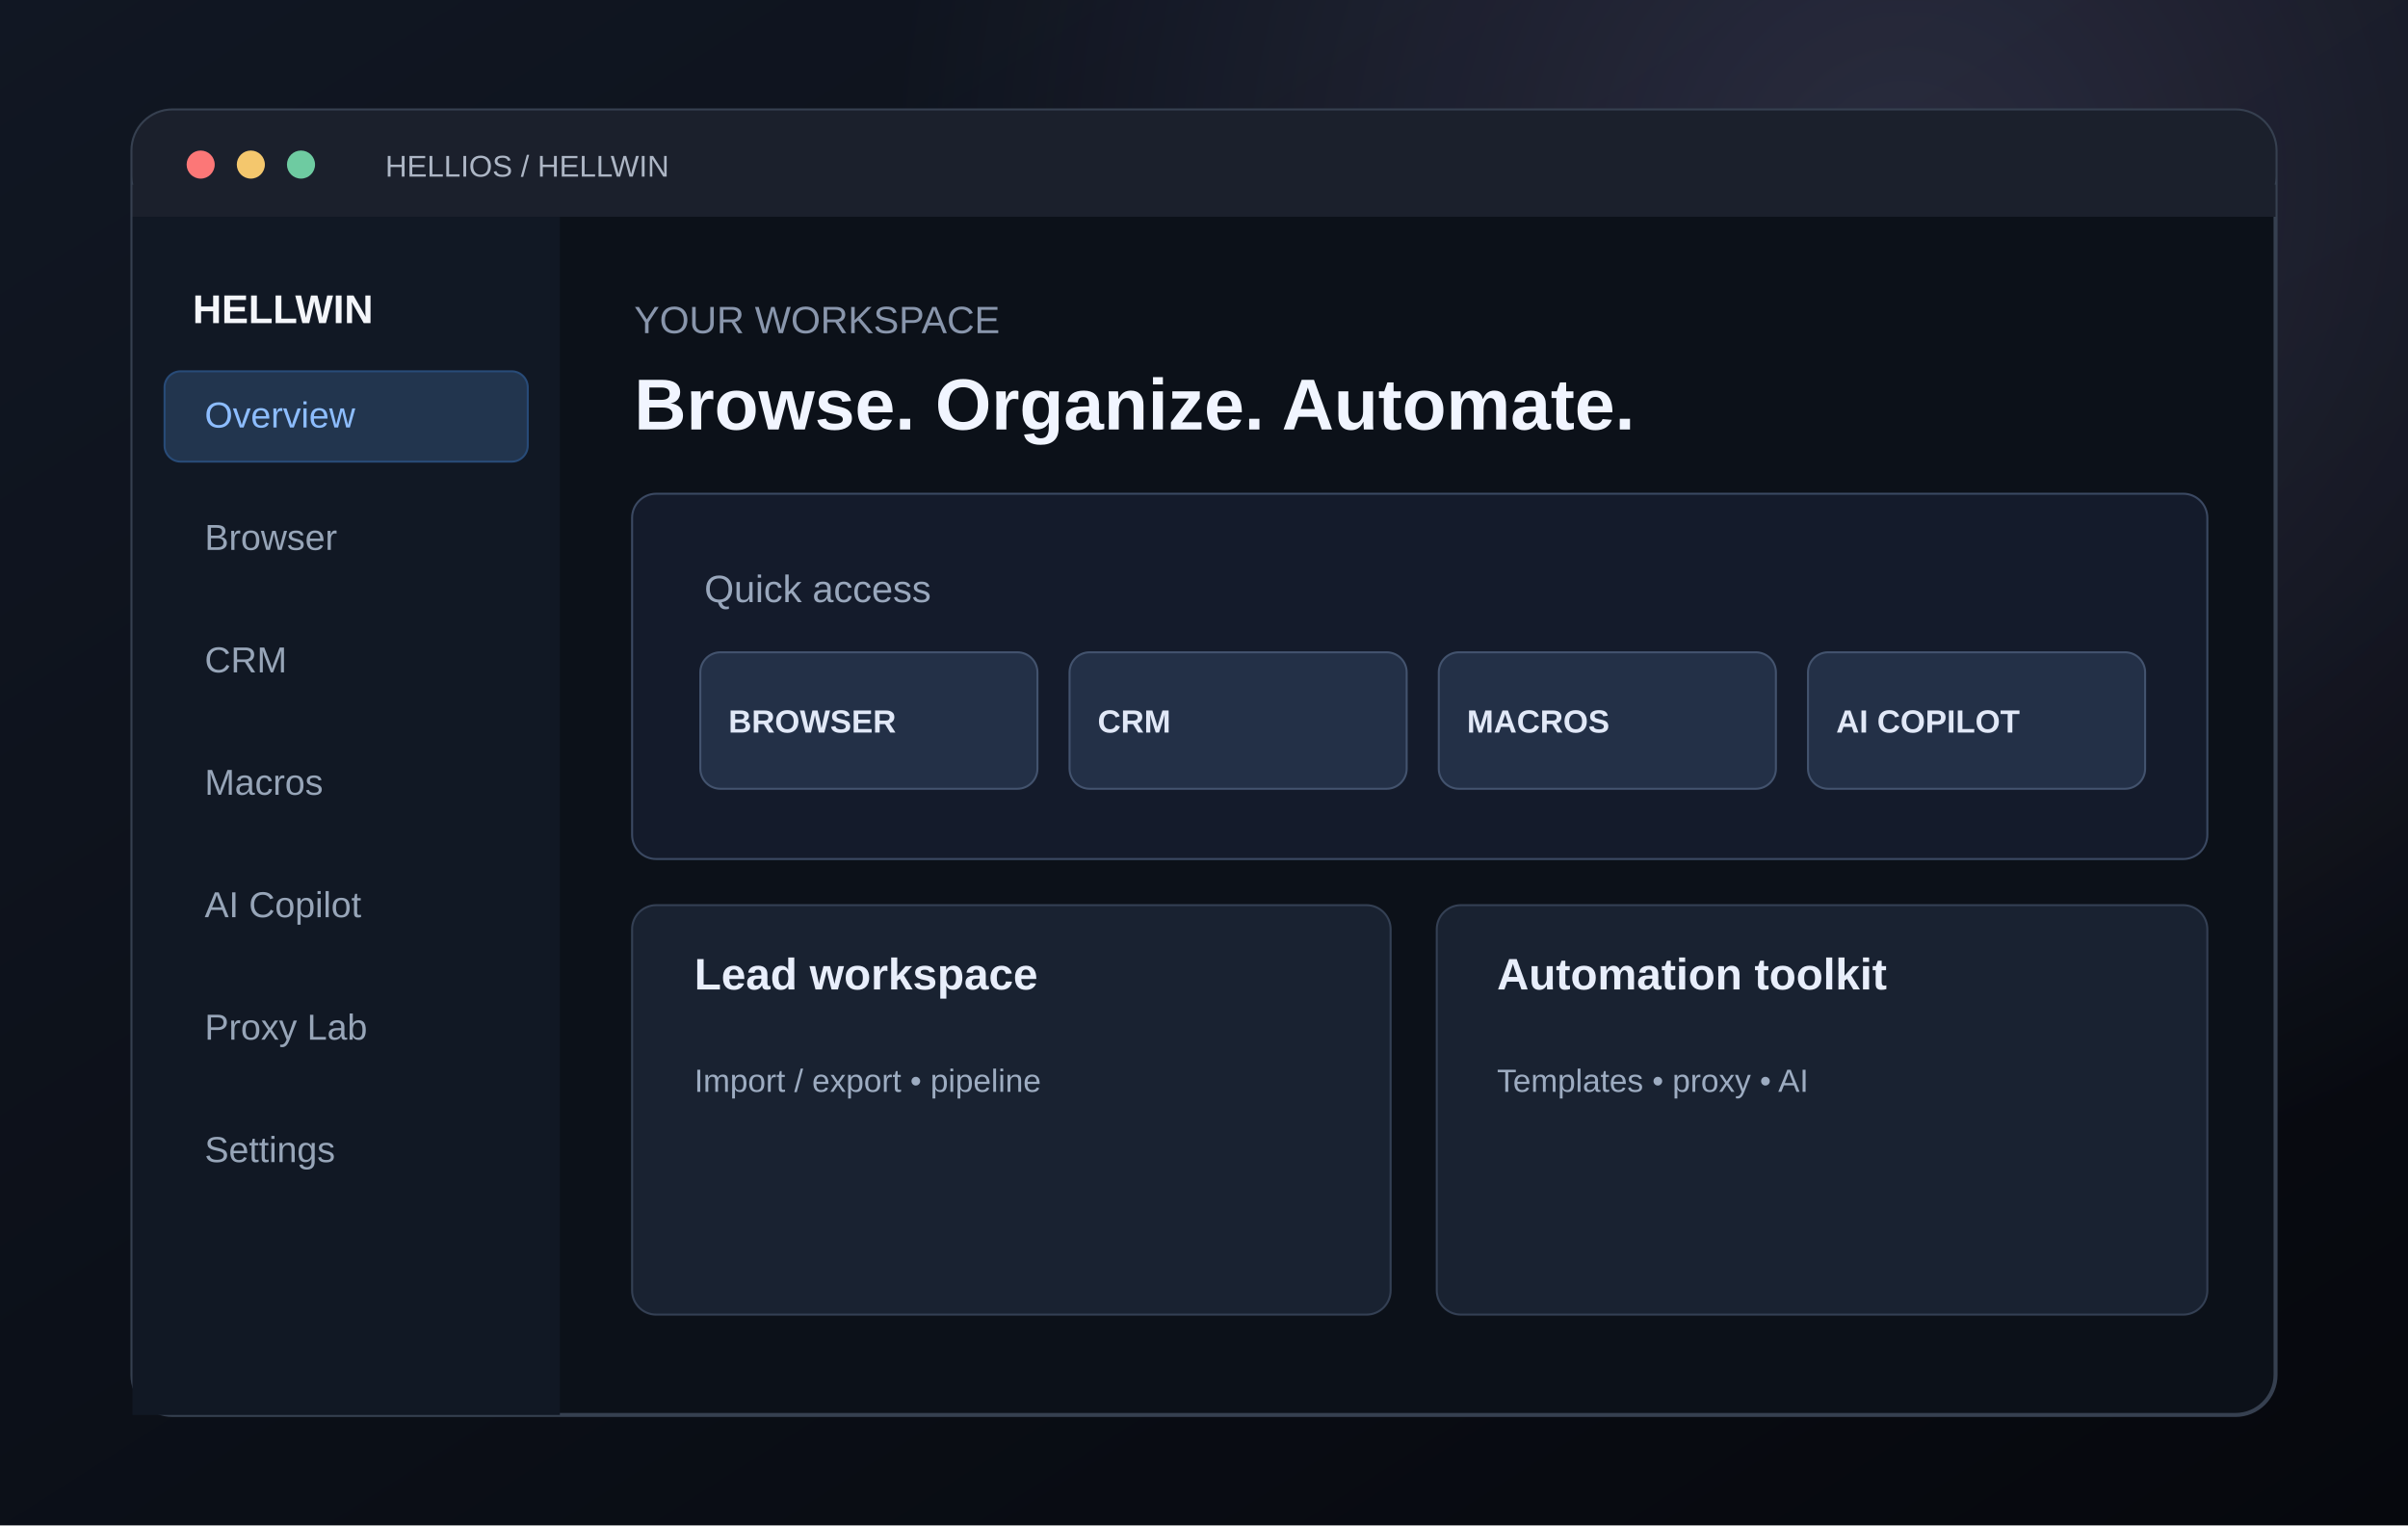
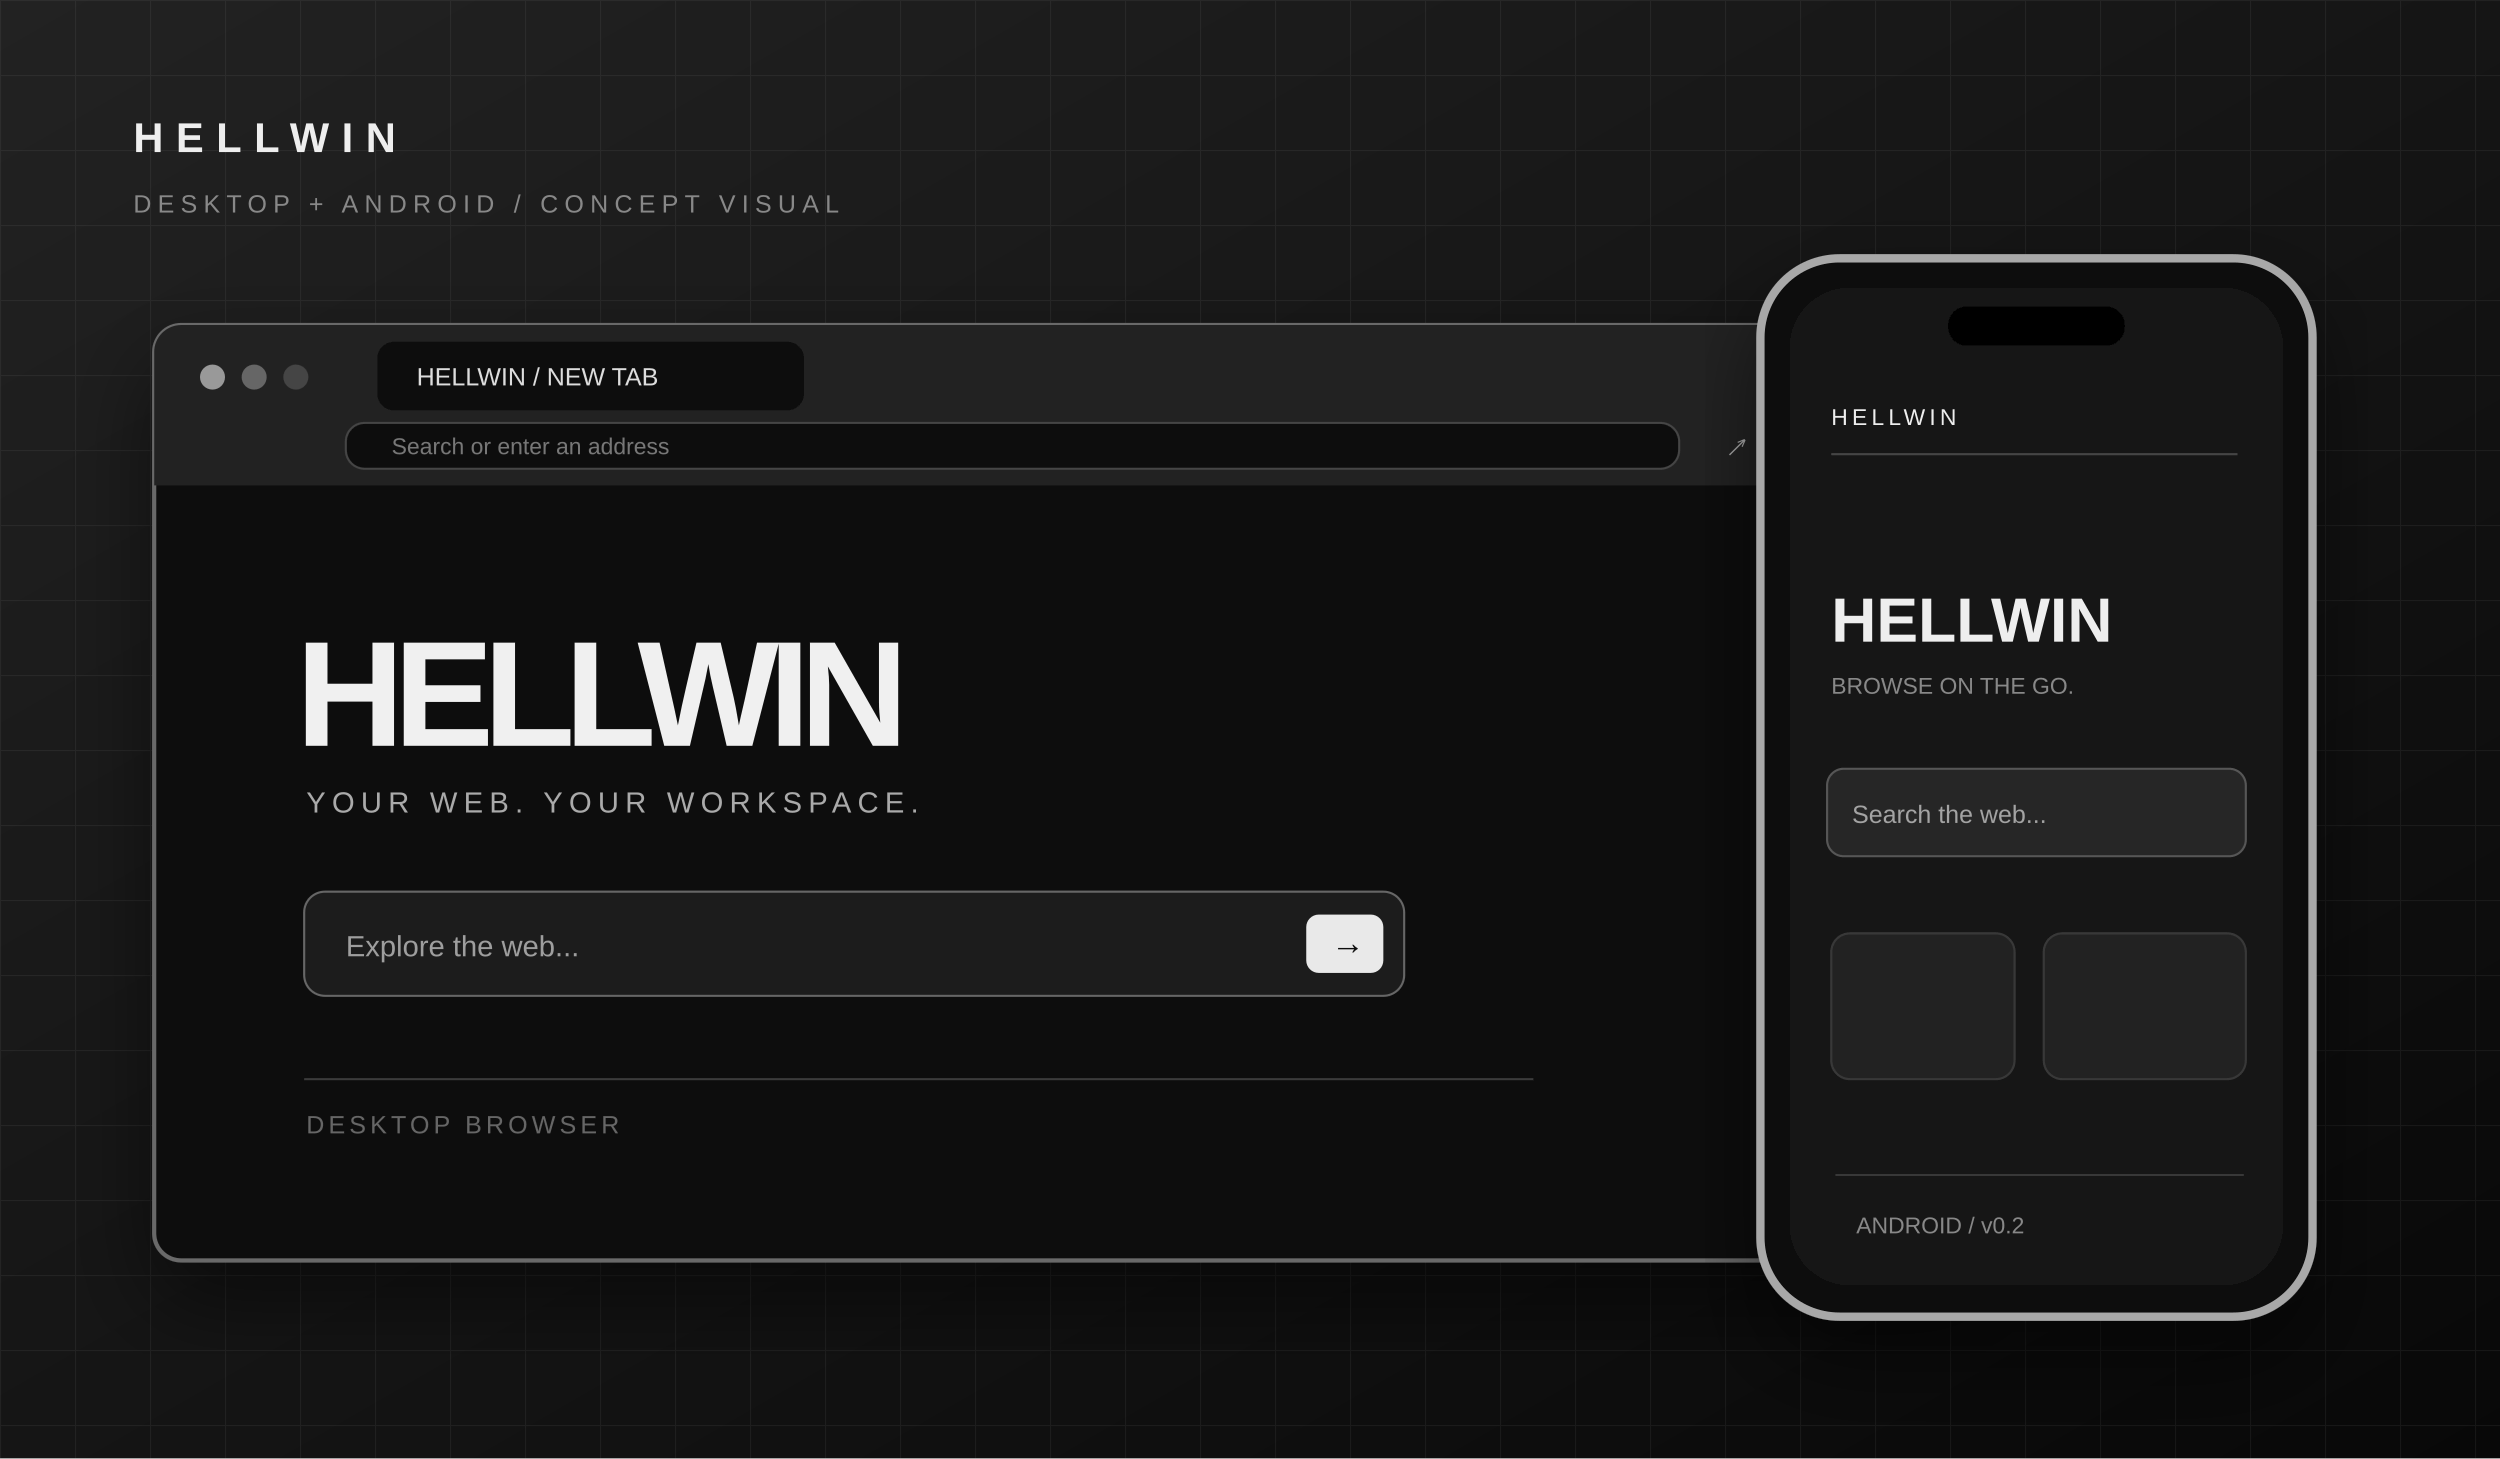
- <svg xmlns="http://www.w3.org/2000/svg" width="1200" height="760" viewBox="0 0 1200 760">
+ <svg xmlns="http://www.w3.org/2000/svg" width="1200" height="700" viewBox="0 0 1200 700">
  <defs>
-     <linearGradient id="bg" x2="1" y2="1">
-       <stop stop-color="#111723" />
-       <stop offset="1" stop-color="#06080d" />
+     <linearGradient id="bg" x1="0" y1="0" x2="1" y2="1">
+       <stop stop-color="#222222" />
+       <stop offset="1" stop-color="#080808" />
    </linearGradient>
-     <radialGradient id="glow">
-       <stop stop-color="#c6b8ff" stop-opacity=".16" />
-       <stop offset="1" stop-color="#c6b8ff" stop-opacity="0" />
-     </radialGradient>
+     <linearGradient id="panel" x1="0" y1="0" x2="1" y2="1">
+       <stop stop-color="#272727" />
+       <stop offset="1" stop-color="#111111" />
+     </linearGradient>
+     <filter id="shadow">
+       <feDropShadow dx="0" dy="20" stdDeviation="22" flood-opacity=".5" />
+     </filter>
+     <pattern id="grid" width="36" height="36" patternUnits="userSpaceOnUse">
+       <path d="M36 0H0V36" fill="none" stroke="#ffffff" stroke-opacity=".055" />
+     </pattern>
  </defs>
-   <rect width="1200" height="760" fill="url(#bg)" />
-   <circle cx="950" cy="90" r="510" fill="url(#glow)" />
-   <rect x="66" y="55" width="1068" height="650" rx="20" fill="#0c1119" stroke="#364050" stroke-width="2" />
-   <rect x="66" y="55" width="1068" height="53" rx="20" fill="#1b202c" />
-   <rect x="66" y="92" width="1068" height="16" fill="#1b202c" />
-   <circle cx="100" cy="82" r="7" fill="#fc7777" />
-   <circle cx="125" cy="82" r="7" fill="#f4c76d" />
-   <circle cx="150" cy="82" r="7" fill="#6ecba1" />
-   <text x="192" y="88" font-size="15" fill="#adb6c5" font-family="Arial">HELLIOS / HELLWIN</text>
-   <rect x="66" y="108" width="213" height="597" fill="#111824" />
-   <text x="96" y="161" fill="#f4f6fa" font-size="20" font-weight="bold" font-family="Arial">HELLWIN</text>
-   <rect x="82" y="185" width="181" height="45" rx="8" fill="#22354e" stroke="#284b78" />
-   <text x="102" y="213" font-size="18" fill="#8dbdff" font-weight="normal" font-family="Arial">Overview</text>
-   <text x="102" y="274" font-size="18" fill="#97a5b8" font-weight="normal" font-family="Arial">Browser</text>
-   <text x="102" y="335" font-size="18" fill="#97a5b8" font-weight="normal" font-family="Arial">CRM</text>
-   <text x="102" y="396" font-size="18" fill="#97a5b8" font-weight="normal" font-family="Arial">Macros</text>
-   <text x="102" y="457" font-size="18" fill="#97a5b8" font-weight="normal" font-family="Arial">AI Copilot</text>
-   <text x="102" y="518" font-size="18" fill="#97a5b8" font-weight="normal" font-family="Arial">Proxy Lab</text>
-   <text x="102" y="579" font-size="18" fill="#97a5b8" font-weight="normal" font-family="Arial">Settings</text>
-   <text x="316" y="166" font-size="19" fill="#8996ac" font-weight="normal" font-family="Arial">YOUR WORKSPACE</text>
-   <text x="316" y="214" font-size="36" fill="#f1f5ff" font-weight="bold" font-family="Arial">Browse. Organize. Automate.</text>
-   <rect x="315" y="246" width="785" height="182" rx="12" fill="#141b2b" stroke="#3b4962" />
-   <text x="351" y="300" font-size="19" fill="#99a7bc" font-weight="normal" font-family="Arial">Quick access</text>
-   <rect x="349" y="325" width="168" height="68" rx="10" fill="#233047" stroke="#43536e" />
-   <text x="363" y="365" font-size="16" fill="#e1e8f7" font-weight="bold" font-family="Arial">BROWSER</text>
-   <rect x="533" y="325" width="168" height="68" rx="10" fill="#233047" stroke="#43536e" />
-   <text x="547" y="365" font-size="16" fill="#e1e8f7" font-weight="bold" font-family="Arial">CRM</text>
-   <rect x="717" y="325" width="168" height="68" rx="10" fill="#233047" stroke="#43536e" />
-   <text x="731" y="365" font-size="16" fill="#e1e8f7" font-weight="bold" font-family="Arial">MACROS</text>
-   <rect x="901" y="325" width="168" height="68" rx="10" fill="#233047" stroke="#43536e" />
-   <text x="915" y="365" font-size="16" fill="#e1e8f7" font-weight="bold" font-family="Arial">AI COPILOT</text>
-   <rect x="315" y="451" width="378" height="204" rx="12" fill="#192231" stroke="#344054" />
-   <rect x="716" y="451" width="384" height="204" rx="12" fill="#192231" stroke="#344054" />
-   <text x="346" y="493" font-size="22" fill="#e8eefb" font-weight="bold" font-family="Arial">Lead workspace</text>
-   <text x="746" y="493" font-size="22" fill="#e8eefb" font-weight="bold" font-family="Arial">Automation toolkit</text>
-   <text x="346" y="544" font-size="16" fill="#9dacc1" font-weight="normal" font-family="Arial">Import / export • pipeline</text>
-   <text x="746" y="544" font-size="16" fill="#9dacc1" font-weight="normal" font-family="Arial">Templates • proxy • AI</text>
+   <rect width="1200" height="700" fill="url(#bg)" />
+   <rect width="1200" height="700" fill="url(#grid)" />
+   <g font-family="Arial,Helvetica,sans-serif">
+     <text x="64" y="73" fill="#eee" font-size="20" font-weight="700" letter-spacing="6">HELLWIN</text>
+     <text x="64" y="102" fill="#888" font-size="12" letter-spacing="3">DESKTOP + ANDROID / CONCEPT VISUAL</text>
+   </g>
+   <g filter="url(#shadow)">
+     <rect x="74" y="156" width="882" height="449" rx="13" fill="#101010" stroke="#696969" stroke-width="2" />
+     <path d="M87 156h856a13 13 0 0 1 13 13v64H74v-64a13 13 0 0 1 13-13" fill="#242424" />
+     <circle cx="102" cy="181" r="6" fill="#999" />
+     <circle cx="122" cy="181" r="6" fill="#666" />
+     <circle cx="142" cy="181" r="6" fill="#444" />
+     <rect x="181" y="164" width="205" height="33" rx="8" fill="#111" />
+     <text x="200" y="185" fill="#ddd" font-size="12" font-family="Arial">HELLWIN / NEW TAB</text>
+     <rect x="166" y="203" width="640" height="22" rx="9" fill="#101010" stroke="#444" />
+     <text x="188" y="218" fill="#777" font-size="11" font-family="Arial">Search or enter an address</text>
+     <text x="830" y="218" fill="#aaa" font-size="11" font-family="Arial">↗</text>
+     <text x="142" y="358" fill="#f0f0f0" font-size="72" font-weight="700" letter-spacing="-5" font-family="Arial">HELLWIN</text>
+     <text x="147" y="390" fill="#aaa" font-size="14" font-family="Arial" letter-spacing="3">YOUR WEB. YOUR WORKSPACE.</text>
+     <rect x="146" y="428" width="528" height="50" rx="10" fill="#1e1e1e" stroke="#666" />
+     <text x="166" y="459" fill="#9e9e9e" font-size="14" font-family="Arial">Explore the web...</text>
+     <rect x="627" y="439" width="37" height="28" rx="6" fill="#e9e9e9" />
+     <text x="639" y="458" fill="#111" font-size="16" font-family="Arial">→</text>
+     <path d="M146 518h590" stroke="#3b3b3b" />
+     <text x="147" y="544" fill="#666" font-size="12" font-family="Arial" letter-spacing="2">DESKTOP BROWSER</text>
+   </g>
+   <g filter="url(#shadow)">
+     <rect x="845" y="124" width="265" height="508" rx="38" fill="#0a0a0a" stroke="#a8a8a8" stroke-width="4" />
+     <rect x="859" y="138" width="237" height="479" rx="29" fill="#171717" />
+     <rect x="935" y="147" width="85" height="19" rx="9" fill="#060606" />
+     <text x="879" y="204" fill="#eee" font-size="11" font-family="Arial" letter-spacing="2">HELLWIN</text>
+     <path d="M879 218h195" stroke="#454545" />
+     <text x="879" y="308" fill="#eee" font-size="30" font-weight="700" font-family="Arial">HELLWIN</text>
+     <text x="879" y="333" fill="#888" font-size="11" font-family="Arial">BROWSE ON THE GO.</text>
+     <rect x="877" y="369" width="201" height="42" rx="8" fill="#282828" stroke="#575757" />
+     <text x="889" y="395" fill="#a3a3a3" font-size="12" font-family="Arial">Search the web...</text>
+     <rect x="879" y="448" width="88" height="70" rx="9" fill="#242424" stroke="#393939" />
+     <rect x="981" y="448" width="97" height="70" rx="9" fill="#242424" stroke="#393939" />
+     <path d="M881 564h196" stroke="#393939" />
+     <text x="891" y="592" fill="#888" font-size="11" font-family="Arial">ANDROID / v0.2</text>
+   </g>
</svg>
